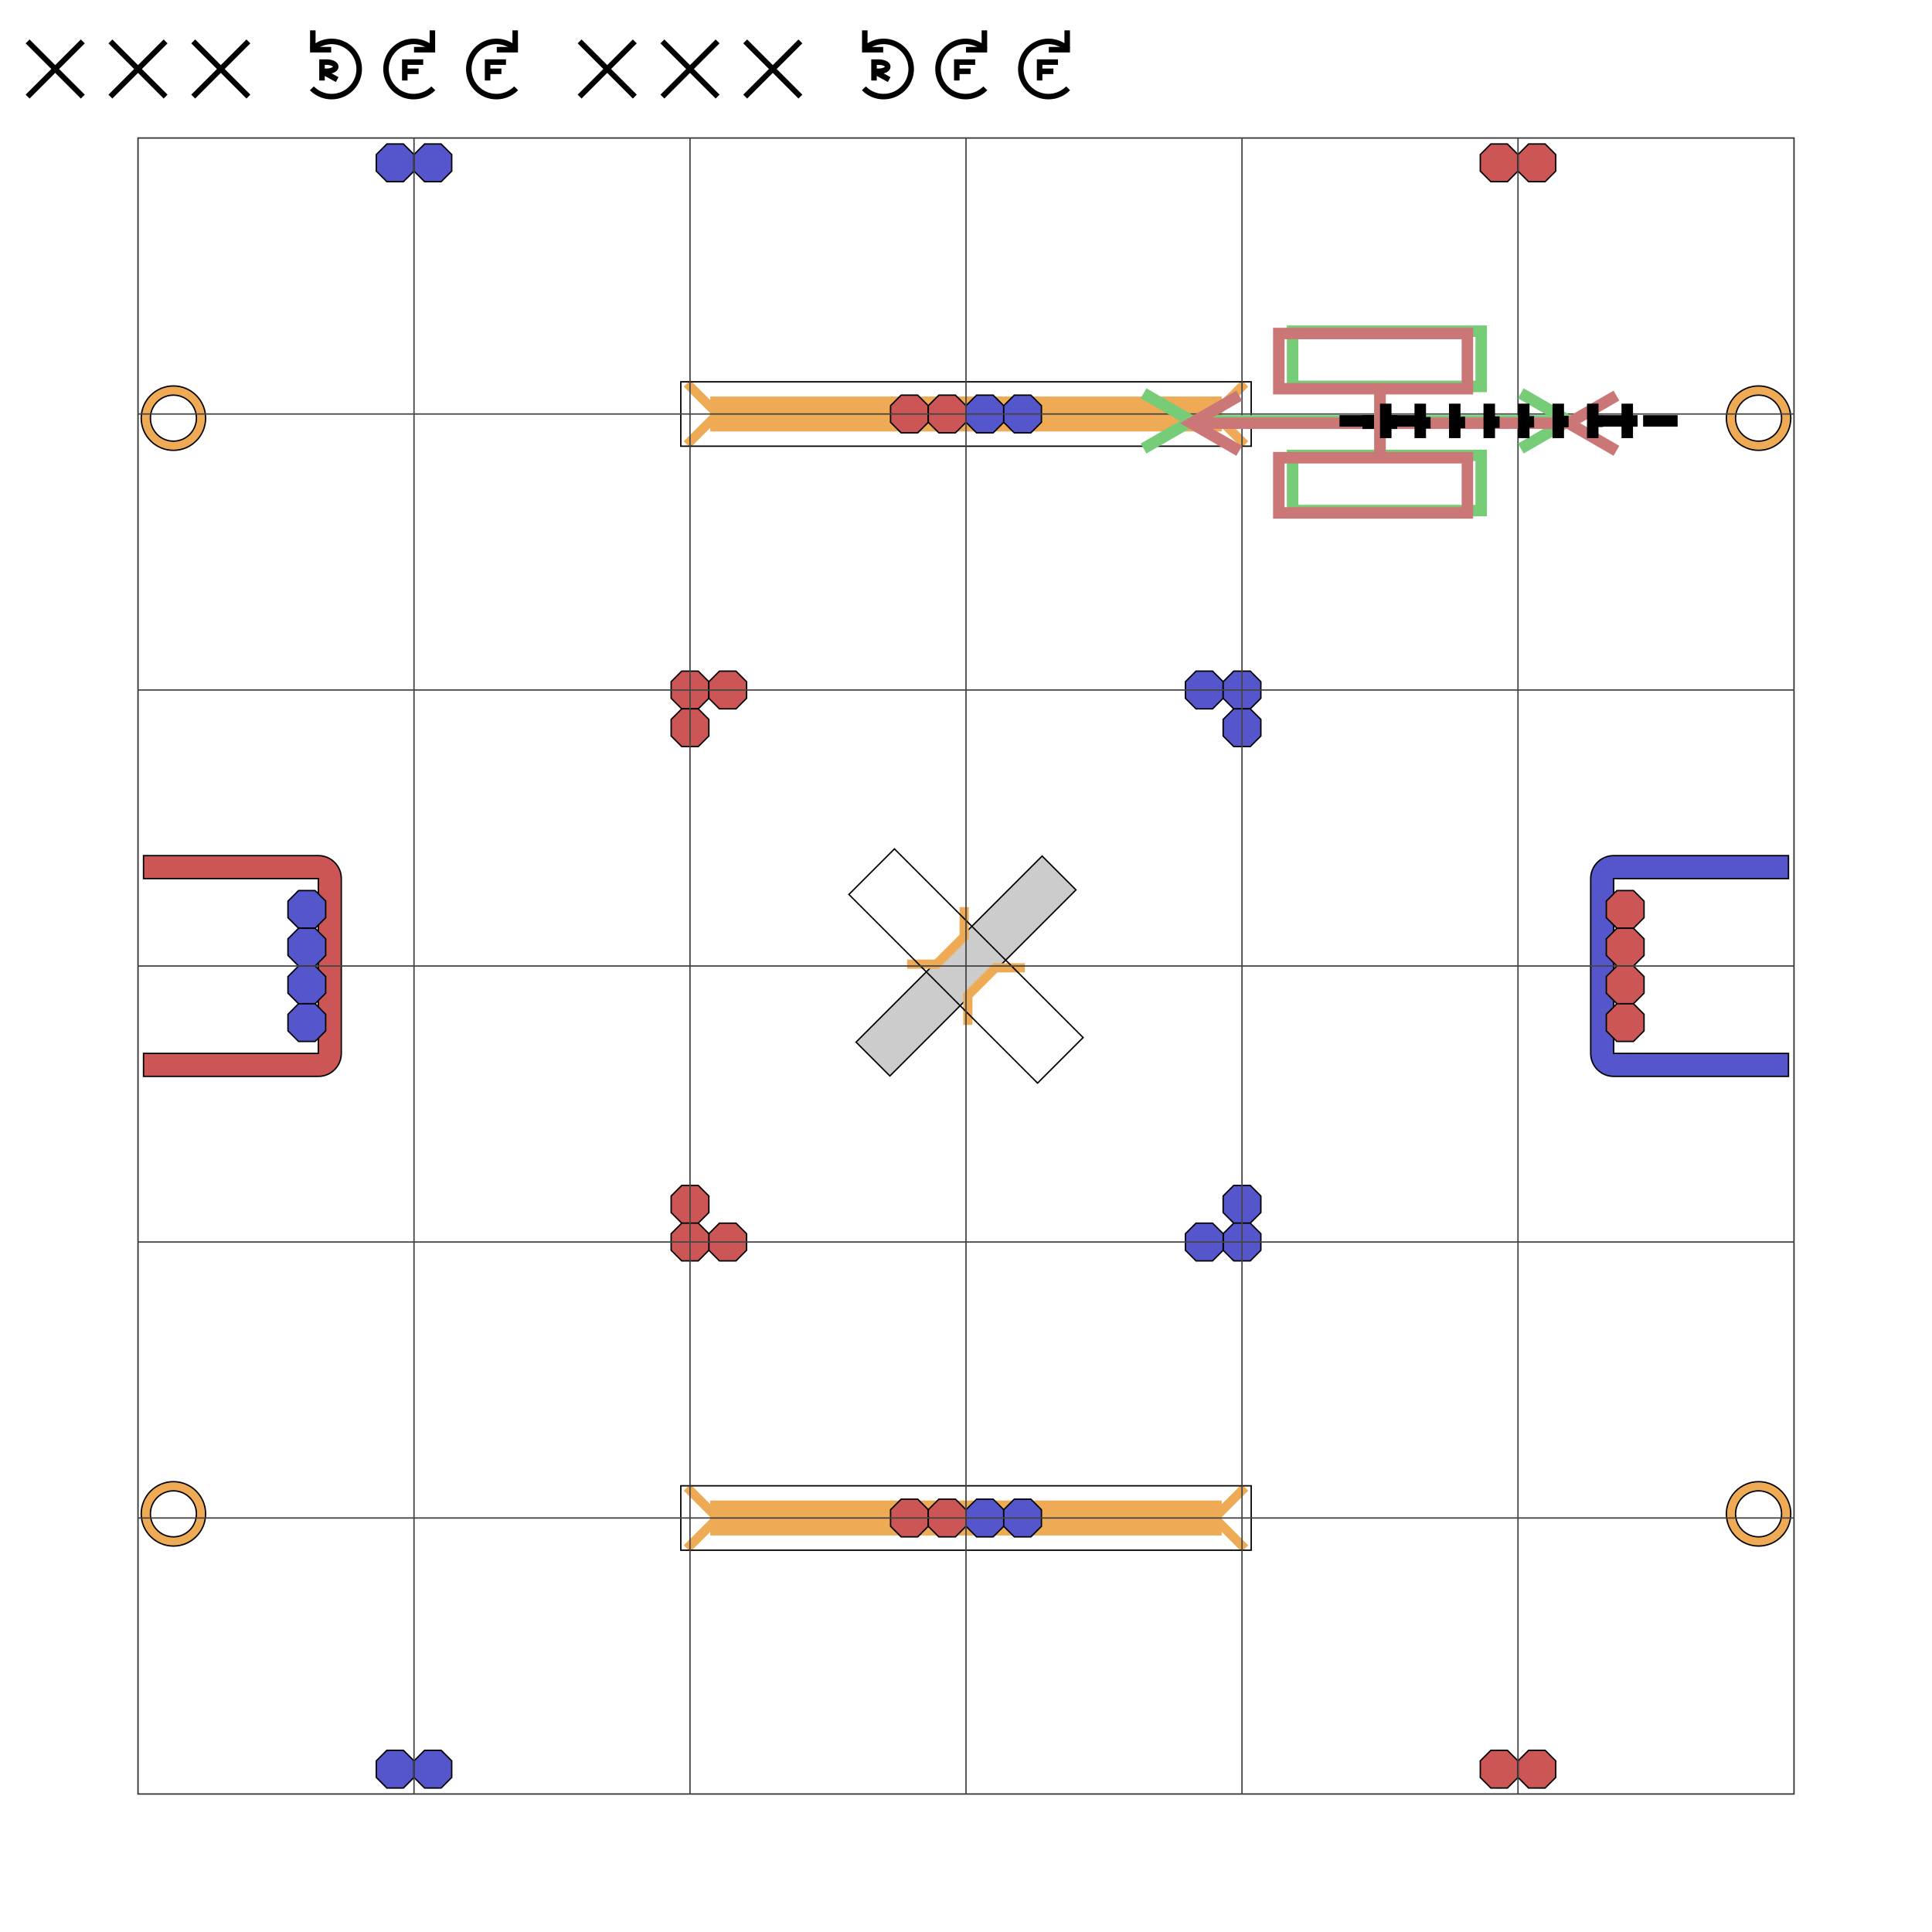
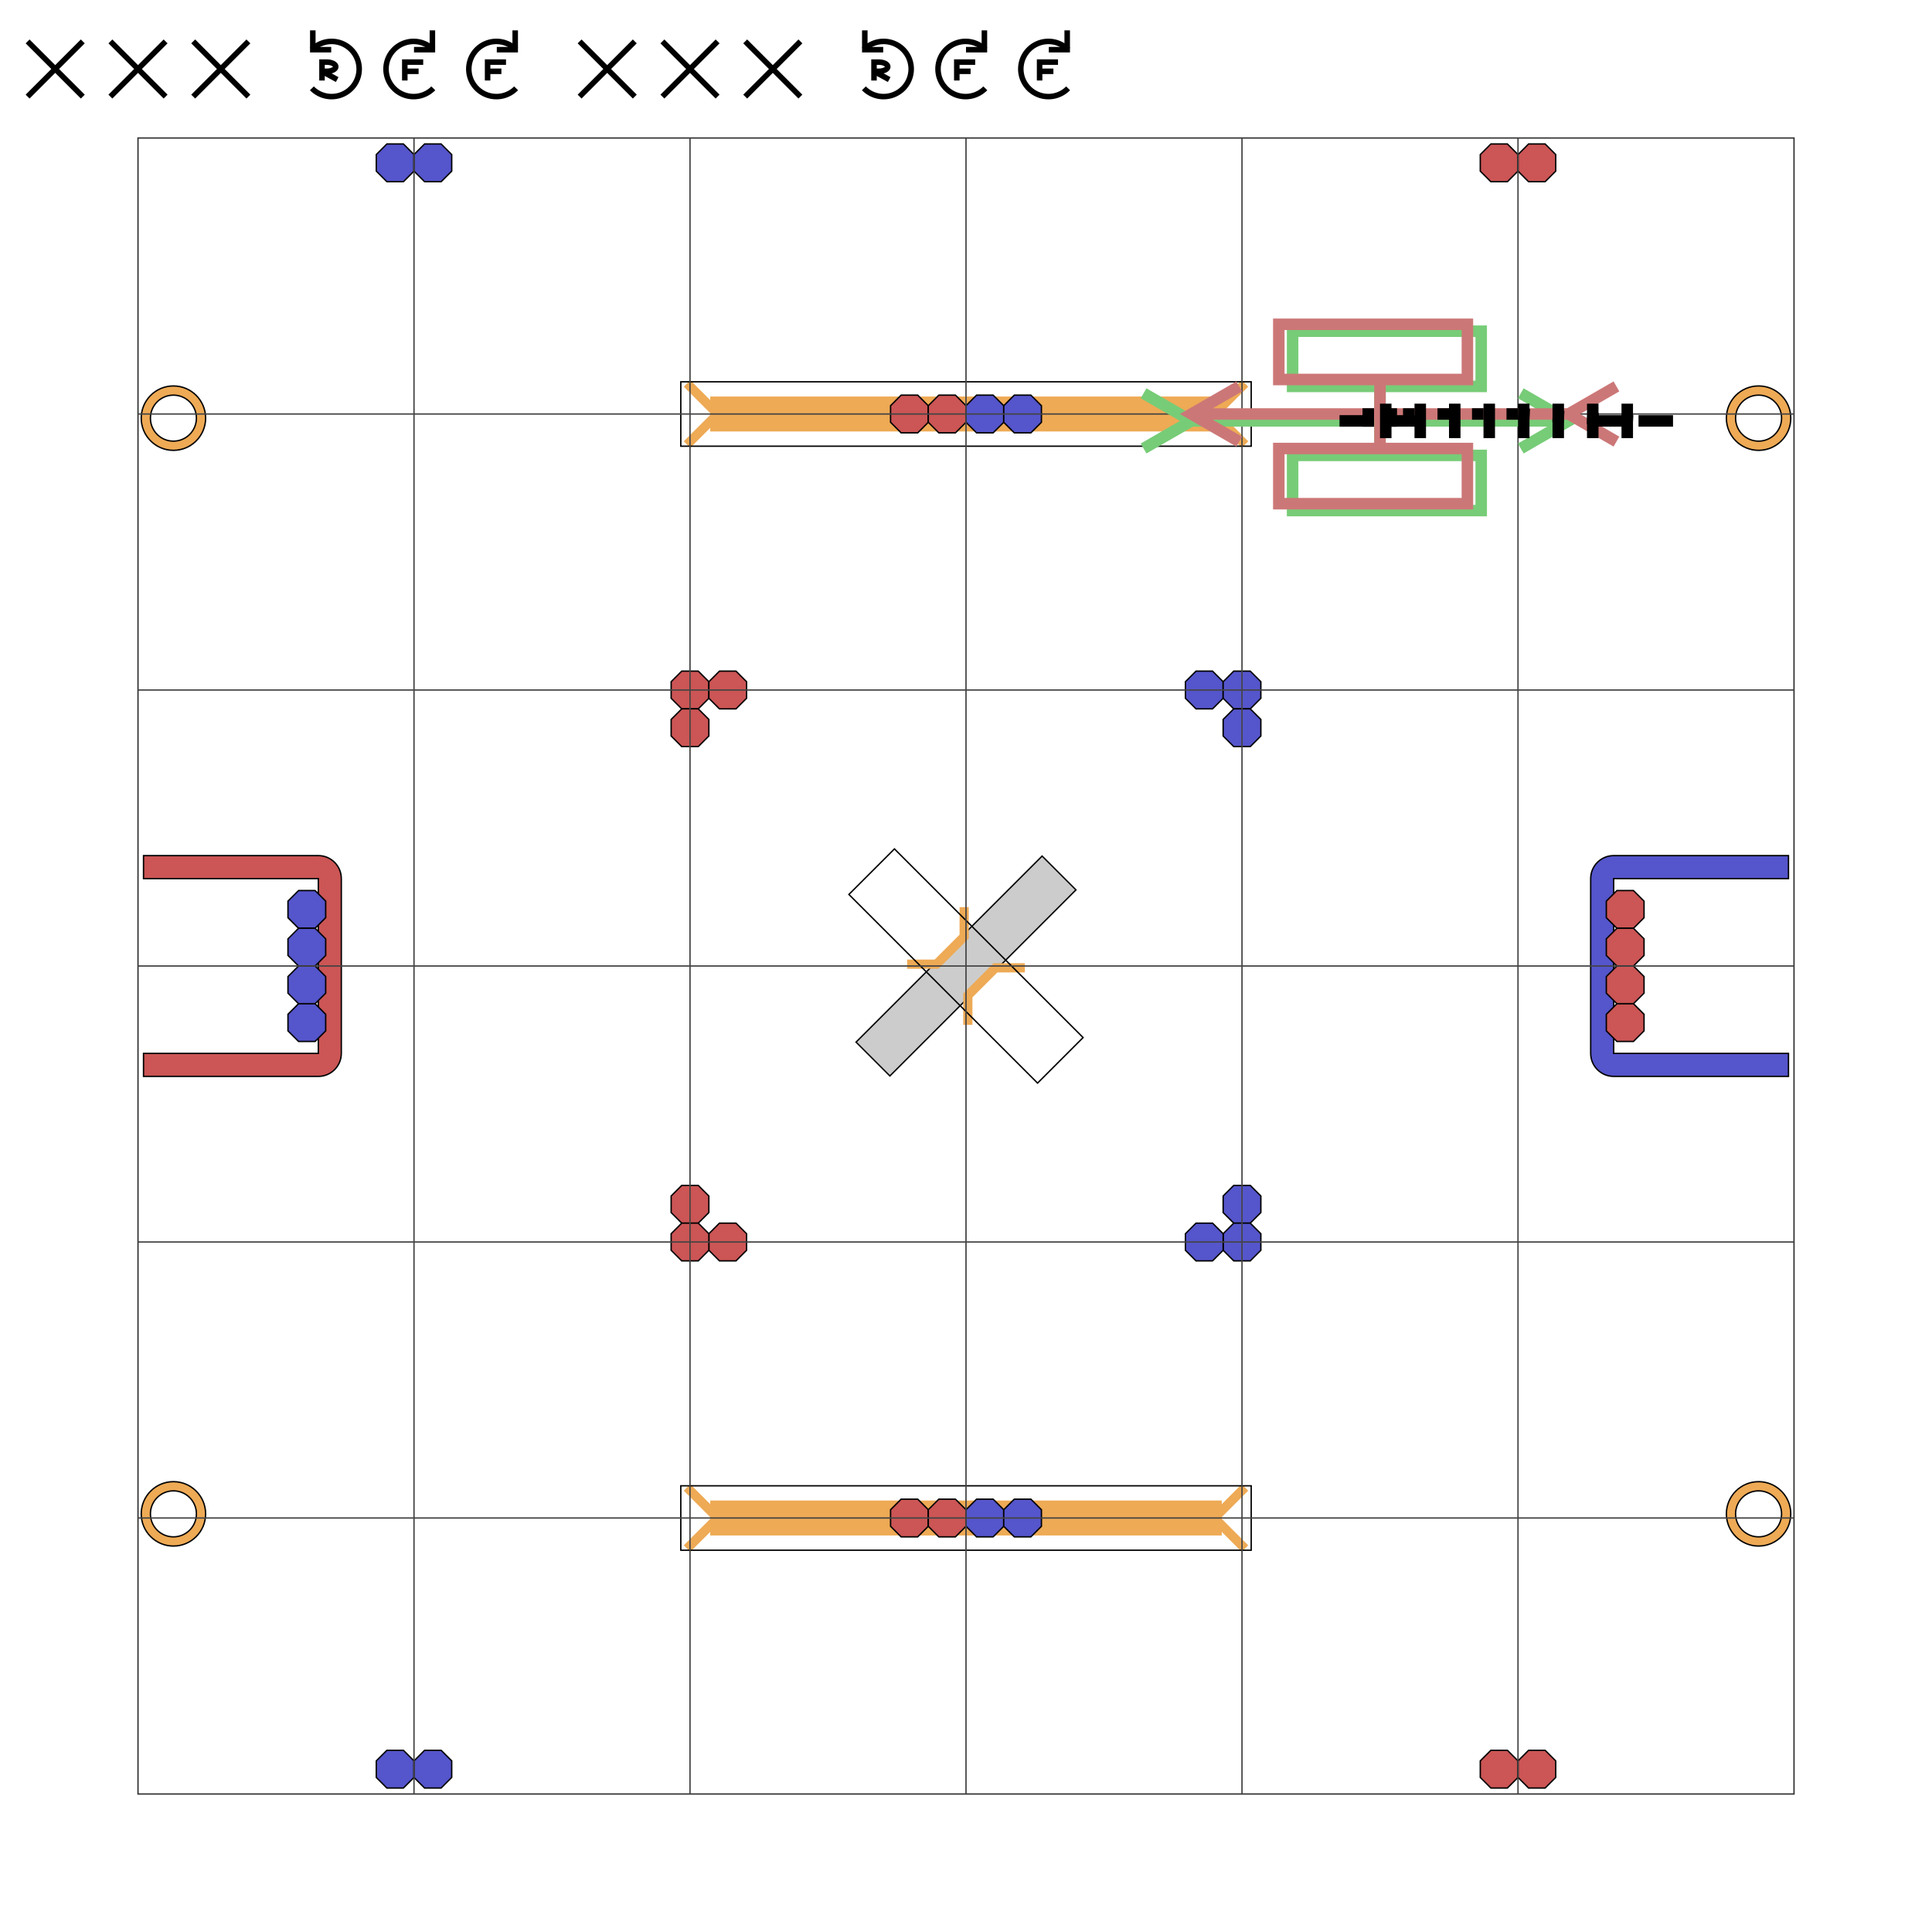
<svg xmlns="http://www.w3.org/2000/svg" version="1.1" width="600" height="600" viewBox="-2100 -2100 4200 4200">
  <g transform="scale(1, -1)">
    <rect x="-2100" y="-2100" width="4200" height="4200" fill="#ffffff" />
    <rect x="-1800" y="-1800" width="3600" height="3600" fill="none" stroke="#333333" stroke-width="3" />
    <path d="M -1788 240 l 380 0 a 50 50 0 0 0 50 -50 l 0 -380 a 50 50 0 0 0 -50 -50 l -380 0  l 0 50 l 380 0 l 0 380 l -380 0 z" fill="#cc5555" stroke="#000000" stroke-width="3" />
    <path d="M 1788 240 l -380 0 a 50 50 0 0 1 -50 -50 l 0 -380 a 50 50 0 0 1 50 -50 l 380 0  l 0 50 l -380 0 l 0 380 l 380 0 z" fill="#5555cc" stroke="#000000" stroke-width="3" />
    <rect x="-550" y="1200" width="20" height="94" transform="rotate(45, -540, 1200)" fill="#eeaa55" />
    <rect x="-550" y="1200" width="20" height="94" transform="rotate(135, -540, 1200)" fill="#eeaa55" />
    <rect x="530" y="1200" width="20" height="94" transform="rotate(-45, 540, 1200)" fill="#eeaa55" />
    <rect x="530" y="1200" width="20" height="94" transform="rotate(-135, 540, 1200)" fill="#eeaa55" />
    <rect x="-550" y="-1200" width="20" height="94" transform="rotate(45, -540, -1200)" fill="#eeaa55" />
    <rect x="-550" y="-1200" width="20" height="94" transform="rotate(135, -540, -1200)" fill="#eeaa55" />
    <rect x="530" y="-1200" width="20" height="94" transform="rotate(-45, 540, -1200)" fill="#eeaa55" />
    <rect x="530" y="-1200" width="20" height="94" transform="rotate(-135, 540, -1200)" fill="#eeaa55" />
    <rect x="-556" y="1162" width="1112" height="76" fill="#eeaa55" />
    <rect x="-620" y="1130" width="1240" height="140" fill="none" stroke="#000000" stroke-width="3" />
    <rect x="-556" y="-1238" width="1112" height="76" fill="#eeaa55" />
    <rect x="-620" y="-1270" width="1240" height="140" fill="none" stroke="#000000" stroke-width="3" />
    <rect x="-286" y="-52" width="572" height="104" transform="rotate(45)" fill="#cccccc" stroke="#000000" stroke-width="3" />
    <polyline points="-128,4 -64,4 -4,64 -4,128" fill="none" stroke="#eeaa55" stroke-width="20" />
    <polyline points="128,-4 64,-4 4,-64 4,-128" fill="none" stroke="#eeaa55" stroke-width="20" />
    <rect x="-290" y="-70" width="580" height="140" transform="rotate(-45)" fill="none" stroke="#000000" stroke-width="3" />
    <path d="M 1118,1728 l 0 36 l 23 23 l 36 0 l 23 -23 l  0 -36 l -23 -23 l -36 0 l -23 23 z" fill="#cc5555" stroke="#000000" stroke-width="3" fill-rule="evenodd" />
    <path d="M 1200,1728 l 0 36 l 23 23 l 36 0 l 23 -23 l  0 -36 l -23 -23 l -36 0 l -23 23 z" fill="#cc5555" stroke="#000000" stroke-width="3" fill-rule="evenodd" />
    <path d="M -164,1182 l 0 36 l 23 23 l 36 0 l 23 -23 l  0 -36 l -23 -23 l -36 0 l -23 23 z" fill="#cc5555" stroke="#000000" stroke-width="3" fill-rule="evenodd" />
    <path d="M -82,1182 l 0 36 l 23 23 l 36 0 l 23 -23 l  0 -36 l -23 -23 l -36 0 l -23 23 z" fill="#cc5555" stroke="#000000" stroke-width="3" fill-rule="evenodd" />
    <path d="M -641,582 l 0 36 l 23 23 l 36 0 l 23 -23 l  0 -36 l -23 -23 l -36 0 l -23 23 z" fill="#cc5555" stroke="#000000" stroke-width="3" fill-rule="evenodd" />
    <path d="M -559,582 l 0 36 l 23 23 l 36 0 l 23 -23 l  0 -36 l -23 -23 l -36 0 l -23 23 z" fill="#cc5555" stroke="#000000" stroke-width="3" fill-rule="evenodd" />
    <path d="M -641,500 l 0 36 l 23 23 l 36 0 l 23 -23 l  0 -36 l -23 -23 l -36 0 l -23 23 z" fill="#cc5555" stroke="#000000" stroke-width="3" fill-rule="evenodd" />
    <path d="M 1392,105 l 0 36 l 23 23 l 36 0 l 23 -23 l  0 -36 l -23 -23 l -36 0 l -23 23 z" fill="#cc5555" stroke="#000000" stroke-width="3" fill-rule="evenodd" />
    <path d="M 1392,23 l 0 36 l 23 23 l 36 0 l 23 -23 l  0 -36 l -23 -23 l -36 0 l -23 23 z" fill="#cc5555" stroke="#000000" stroke-width="3" fill-rule="evenodd" />
    <path d="M 1392,-59 l 0 36 l 23 23 l 36 0 l 23 -23 l  0 -36 l -23 -23 l -36 0 l -23 23 z" fill="#cc5555" stroke="#000000" stroke-width="3" fill-rule="evenodd" />
    <path d="M 1392,-141 l 0 36 l 23 23 l 36 0 l 23 -23 l  0 -36 l -23 -23 l -36 0 l -23 23 z" fill="#cc5555" stroke="#000000" stroke-width="3" fill-rule="evenodd" />
    <path d="M -641,-536 l 0 36 l 23 23 l 36 0 l 23 -23 l  0 -36 l -23 -23 l -36 0 l -23 23 z" fill="#cc5555" stroke="#000000" stroke-width="3" fill-rule="evenodd" />
    <path d="M -559,-618 l 0 36 l 23 23 l 36 0 l 23 -23 l  0 -36 l -23 -23 l -36 0 l -23 23 z" fill="#cc5555" stroke="#000000" stroke-width="3" fill-rule="evenodd" />
    <path d="M -641,-618 l 0 36 l 23 23 l 36 0 l 23 -23 l  0 -36 l -23 -23 l -36 0 l -23 23 z" fill="#cc5555" stroke="#000000" stroke-width="3" fill-rule="evenodd" />
    <path d="M -164,-1218 l 0 36 l 23 23 l 36 0 l 23 -23 l  0 -36 l -23 -23 l -36 0 l -23 23 z" fill="#cc5555" stroke="#000000" stroke-width="3" fill-rule="evenodd" />
    <path d="M -82,-1218 l 0 36 l 23 23 l 36 0 l 23 -23 l  0 -36 l -23 -23 l -36 0 l -23 23 z" fill="#cc5555" stroke="#000000" stroke-width="3" fill-rule="evenodd" />
    <path d="M 1118,-1764 l 0 36 l 23 23 l 36 0 l 23 -23 l  0 -36 l -23 -23 l -36 0 l -23 23 z" fill="#cc5555" stroke="#000000" stroke-width="3" fill-rule="evenodd" />
    <path d="M 1200,-1764 l 0 36 l 23 23 l 36 0 l 23 -23 l  0 -36 l -23 -23 l -36 0 l -23 23 z" fill="#cc5555" stroke="#000000" stroke-width="3" fill-rule="evenodd" />
    <path d="M -1282,1728 l 0 36 l 23 23 l 36 0 l 23 -23 l  0 -36 l -23 -23 l -36 0 l -23 23 z" fill="#5555cc" stroke="#000000" stroke-width="3" fill-rule="evenodd" />
    <path d="M -1200,1728 l 0 36 l 23 23 l 36 0 l 23 -23 l  0 -36 l -23 -23 l -36 0 l -23 23 z" fill="#5555cc" stroke="#000000" stroke-width="3" fill-rule="evenodd" />
    <path d="M 0,1182 l 0 36 l 23 23 l 36 0 l 23 -23 l  0 -36 l -23 -23 l -36 0 l -23 23 z" fill="#5555cc" stroke="#000000" stroke-width="3" fill-rule="evenodd" />
    <path d="M 82,1182 l 0 36 l 23 23 l 36 0 l 23 -23 l  0 -36 l -23 -23 l -36 0 l -23 23 z" fill="#5555cc" stroke="#000000" stroke-width="3" fill-rule="evenodd" />
    <path d="M 477,582 l 0 36 l 23 23 l 36 0 l 23 -23 l  0 -36 l -23 -23 l -36 0 l -23 23 z" fill="#5555cc" stroke="#000000" stroke-width="3" fill-rule="evenodd" />
    <path d="M 559,582 l 0 36 l 23 23 l 36 0 l 23 -23 l  0 -36 l -23 -23 l -36 0 l -23 23 z" fill="#5555cc" stroke="#000000" stroke-width="3" fill-rule="evenodd" />
    <path d="M 559,500 l 0 36 l 23 23 l 36 0 l 23 -23 l  0 -36 l -23 -23 l -36 0 l -23 23 z" fill="#5555cc" stroke="#000000" stroke-width="3" fill-rule="evenodd" />
    <path d="M -1474,105 l 0 36 l 23 23 l 36 0 l 23 -23 l  0 -36 l -23 -23 l -36 0 l -23 23 z" fill="#5555cc" stroke="#000000" stroke-width="3" fill-rule="evenodd" />
    <path d="M -1474,23 l 0 36 l 23 23 l 36 0 l 23 -23 l  0 -36 l -23 -23 l -36 0 l -23 23 z" fill="#5555cc" stroke="#000000" stroke-width="3" fill-rule="evenodd" />
    <path d="M -1474,-59 l 0 36 l 23 23 l 36 0 l 23 -23 l  0 -36 l -23 -23 l -36 0 l -23 23 z" fill="#5555cc" stroke="#000000" stroke-width="3" fill-rule="evenodd" />
    <path d="M -1474,-141 l 0 36 l 23 23 l 36 0 l 23 -23 l  0 -36 l -23 -23 l -36 0 l -23 23 z" fill="#5555cc" stroke="#000000" stroke-width="3" fill-rule="evenodd" />
    <path d="M 559,-536 l 0 36 l 23 23 l 36 0 l 23 -23 l  0 -36 l -23 -23 l -36 0 l -23 23 z" fill="#5555cc" stroke="#000000" stroke-width="3" fill-rule="evenodd" />
    <path d="M 559,-618 l 0 36 l 23 23 l 36 0 l 23 -23 l  0 -36 l -23 -23 l -36 0 l -23 23 z" fill="#5555cc" stroke="#000000" stroke-width="3" fill-rule="evenodd" />
    <path d="M 477,-618 l 0 36 l 23 23 l 36 0 l 23 -23 l  0 -36 l -23 -23 l -36 0 l -23 23 z" fill="#5555cc" stroke="#000000" stroke-width="3" fill-rule="evenodd" />
    <path d="M 0,-1218 l 0 36 l 23 23 l 36 0 l 23 -23 l  0 -36 l -23 -23 l -36 0 l -23 23 z" fill="#5555cc" stroke="#000000" stroke-width="3" fill-rule="evenodd" />
    <path d="M 82,-1218 l 0 36 l 23 23 l 36 0 l 23 -23 l  0 -36 l -23 -23 l -36 0 l -23 23 z" fill="#5555cc" stroke="#000000" stroke-width="3" fill-rule="evenodd" />
    <path d="M -1282,-1764 l 0 36 l 23 23 l 36 0 l 23 -23 l  0 -36 l -23 -23 l -36 0 l -23 23 z" fill="#5555cc" stroke="#000000" stroke-width="3" fill-rule="evenodd" />
    <path d="M -1200,-1764 l 0 36 l 23 23 l 36 0 l 23 -23 l  0 -36 l -23 -23 l -36 0 l -23 23 z" fill="#5555cc" stroke="#000000" stroke-width="3" fill-rule="evenodd" />
    <path d="M -1793,1191 a 70 70 0 0 0 140 0 a 70 70 0 0 0 -140 0 z m 20 0 a 50 50 0 0 0 100 0 a 50 50 0 0 0 -100 0 z" fill="#eeaa55" stroke="#000000" stroke-width="3" fill-rule="evenodd" />
    <path d="M 1653,1191 a 70 70 0 0 0 140 0 a 70 70 0 0 0 -140 0 z m 20 0 a 50 50 0 0 0 100 0 a 50 50 0 0 0 -100 0 z" fill="#eeaa55" stroke="#000000" stroke-width="3" fill-rule="evenodd" />
    <path d="M -1793,-1191 a 70 70 0 0 0 140 0 a 70 70 0 0 0 -140 0 z m 20 0 a 50 50 0 0 0 100 0 a 50 50 0 0 0 -100 0 z" fill="#eeaa55" stroke="#000000" stroke-width="3" fill-rule="evenodd" />
    <path d="M 1653,-1191 a 70 70 0 0 0 140 0 a 70 70 0 0 0 -140 0 z m 20 0 a 50 50 0 0 0 100 0 a 50 50 0 0 0 -100 0 z" fill="#eeaa55" stroke="#000000" stroke-width="3" fill-rule="evenodd" />
    <line x1="-1800" y1="-1200" x2="1800" y2="-1200" stroke="#444444" stroke-width="3" />
    <line x1="-1800" y1="-600" x2="1800" y2="-600" stroke="#444444" stroke-width="3" />
    <line x1="-1800" y1="0" x2="1800" y2="0" stroke="#444444" stroke-width="3" />
    <line x1="-1800" y1="600" x2="1800" y2="600" stroke="#444444" stroke-width="3" />
    <line x1="-1800" y1="1200" x2="1800" y2="1200" stroke="#444444" stroke-width="3" />
    <line x1="-1200" y1="-1800" x2="-1200" y2="1800" stroke="#444444" stroke-width="3" />
    <line x1="-600" y1="-1800" x2="-600" y2="1800" stroke="#444444" stroke-width="3" />
    <line x1="0" y1="-1800" x2="0" y2="1800" stroke="#444444" stroke-width="3" />
    <line x1="600" y1="-1800" x2="600" y2="1800" stroke="#444444" stroke-width="3" />
    <line x1="1200" y1="-1800" x2="1200" y2="1800" stroke="#444444" stroke-width="3" />
    <g transform="translate(900.0 1185.0)  rotate(-90)">
      <rect x="-195" y="-190" width="120" height="410" fill="none" stroke="#77cc77" stroke-width="25" />
      <rect x="75" y="-190" width="120" height="410" fill="none" stroke="#77cc77" stroke-width="25" />
      <line x1="-75" y1="0" x2="75" y2="0" stroke="#77cc77" stroke-width="25" />
      <line x1="0" y1="-410" x2="0" y2="410" stroke="#77cc77" stroke-width="25" />
      <polyline points="-60,306 0,410 60,306" fill="none" stroke="#77cc77" stroke-width="25" />
      <polyline points="-60,-514 0,-410 60,-514" fill="none" stroke="#77cc77" stroke-width="25" />
    </g>
-     <g transform="translate(900 1180)  rotate(-270)">
+     <g transform="translate(900 1200)  rotate(-270)">
      <rect x="-195" y="-190" width="120" height="410" fill="none" stroke="#cc7777" stroke-width="25" />
      <rect x="75" y="-190" width="120" height="410" fill="none" stroke="#cc7777" stroke-width="25" />
      <line x1="-75" y1="0" x2="75" y2="0" stroke="#cc7777" stroke-width="25" />
      <line x1="0" y1="-410" x2="0" y2="410" stroke="#cc7777" stroke-width="25" />
      <polyline points="-60,306 0,410 60,306" fill="none" stroke="#cc7777" stroke-width="25" />
      <polyline points="-60,-514 0,-410 60,-514" fill="none" stroke="#cc7777" stroke-width="25" />
    </g>
    <line x1="862.0" y1="1185.0" x2="937.0" y2="1185.0" stroke="#000000" stroke-width="25" stroke-dasharray="25,25">
      <animateTransform attributeName="transform" type="rotate" to="360 900.0 1185.0" dur="2000ms" repeatCount="indefinite" from="0 900.0 1185.0" />
    </line>
    <line x1="862.0" y1="1185.0" x2="937.0" y2="1185.0" stroke="#000000" stroke-width="25" stroke-dasharray="25,25">
      <animateTransform attributeName="transform" type="rotate" to="360 900.0 1185.0" dur="2000ms" repeatCount="indefinite" from="0 900.0 1185.0" />
    </line>
    <line x1="812.0" y1="1185.0" x2="987.0" y2="1185.0" stroke="#000000" stroke-width="25" stroke-dasharray="75,25">
      <animateTransform attributeName="transform" type="rotate" to="360 900.0 1185.0" dur="2000ms" repeatCount="indefinite" from="0 900.0 1185.0" />
    </line>
-     <polyline points="900.0,1185.0 1460,1185" fill="none" stroke="#000000" stroke-width="75" stroke-dasharray="25,50" stroke-linejoin="round" stroke-dashoffset="0">
+     <polyline points="900.0,1185.0 1450,1185" fill="none" stroke="#000000" stroke-width="75" stroke-dasharray="25,50" stroke-linejoin="round" stroke-dashoffset="0">
      <animate attributeName="stroke-dashoffset" values="75;0" dur="1000ms" repeatCount="indefinite" />
    </polyline>
-     <line x1="1372" y1="1185" x2="1547" y2="1185" stroke="#000000" stroke-width="25" stroke-dasharray="75,25">
-       <animateTransform attributeName="transform" type="rotate" to="360 1460 1185" dur="2000ms" repeatCount="indefinite" from="0 1460 1185" />
+     <line x1="1362" y1="1185" x2="1537" y2="1185" stroke="#000000" stroke-width="25" stroke-dasharray="75,25">
+       <animateTransform attributeName="transform" type="rotate" to="360 1450 1185" dur="2000ms" repeatCount="indefinite" from="0 1450 1185" />
    </line>
-     <polyline points="1460,1185 900,1180" fill="none" stroke="#000000" stroke-width="25" stroke-dasharray="25,50" stroke-linejoin="round" stroke-dashoffset="0">
+     <polyline points="1450,1185 1200,1200" fill="none" stroke="#000000" stroke-width="25" stroke-dasharray="25,50" stroke-linejoin="round" stroke-dashoffset="0">
      <animate attributeName="stroke-dashoffset" values="75;0" dur="1000ms" repeatCount="indefinite" />
    </polyline>
-     <line x1="862" y1="1180" x2="937" y2="1180" stroke="#000000" stroke-width="25" stroke-dasharray="25,25">
-       <animateTransform attributeName="transform" type="rotate" to="360 900 1180" dur="2000ms" repeatCount="indefinite" from="0 900 1180" />
-     </line>
-     <line x1="862" y1="1180" x2="937" y2="1180" stroke="#000000" stroke-width="25" stroke-dasharray="25,25">
-       <animateTransform attributeName="transform" type="rotate" to="360 900 1180" dur="2000ms" repeatCount="indefinite" from="0 900 1180" />
+     <polyline points="1200,1200 900,1200" fill="none" stroke="#000000" stroke-width="25" stroke-dasharray="25,50" stroke-linejoin="round" stroke-dashoffset="0">
+       <animate attributeName="stroke-dashoffset" values="75;0" dur="1000ms" repeatCount="indefinite" />
+     </polyline>
+     <line x1="862" y1="1200" x2="937" y2="1200" stroke="#000000" stroke-width="25" stroke-dasharray="25,25">
+       <animateTransform attributeName="transform" type="rotate" to="360 900 1200" dur="2000ms" repeatCount="indefinite" from="0 900 1200" />
    </line>
    <line x1="-2040" y1="1890" x2="-1920" y2="2010" stroke="#000000" stroke-width="12" />
    <line x1="-2040" y1="2010" x2="-1920" y2="1890" stroke="#000000" stroke-width="12" />
    <line x1="-1860" y1="1890" x2="-1740" y2="2010" stroke="#000000" stroke-width="12" />
    <line x1="-1860" y1="2010" x2="-1740" y2="1890" stroke="#000000" stroke-width="12" />
    <line x1="-1680" y1="1890" x2="-1560" y2="2010" stroke="#000000" stroke-width="12" />
    <line x1="-1680" y1="2010" x2="-1560" y2="1890" stroke="#000000" stroke-width="12" />
    <path d="M -1422,1908 a 60 60 0 1 1 0 84" fill="none" stroke="#000000" stroke-width="12" />
    <path d="M -1380 1992 l -40 0 l 0 42" fill="none" stroke="#000000" stroke-width="12" />
    <path d="M -1400 1925 l 0 40 l 10 0 a 20 10 0 0 0 0 -20 l -10 0 l 33 -18" fill="none" stroke="#000000" stroke-width="12" />
    <path d="M -1158,1908 a 60 60 0 1 0 0 84" fill="none" stroke="#000000" stroke-width="12" />
    <path d="M -1200 1992 l 40 0 l 0 42" fill="none" stroke="#000000" stroke-width="12" />
    <path d="M -1180,1965 l -40 0 l 0 -40 m 0 20 l 30 0" fill="none" stroke="#000000" stroke-width="12" />
    <path d="M -978,1908 a 60 60 0 1 0 0 84" fill="none" stroke="#000000" stroke-width="12" />
    <path d="M -1020 1992 l 40 0 l 0 42" fill="none" stroke="#000000" stroke-width="12" />
    <path d="M -1000,1965 l -40 0 l 0 -40 m 0 20 l 30 0" fill="none" stroke="#000000" stroke-width="12" />
    <line x1="-840" y1="1890" x2="-720" y2="2010" stroke="#000000" stroke-width="12" />
    <line x1="-840" y1="2010" x2="-720" y2="1890" stroke="#000000" stroke-width="12" />
    <line x1="-660" y1="1890" x2="-540" y2="2010" stroke="#000000" stroke-width="12" />
    <line x1="-660" y1="2010" x2="-540" y2="1890" stroke="#000000" stroke-width="12" />
    <line x1="-480" y1="1890" x2="-360" y2="2010" stroke="#000000" stroke-width="12" />
    <line x1="-480" y1="2010" x2="-360" y2="1890" stroke="#000000" stroke-width="12" />
    <path d="M -222,1908 a 60 60 0 1 1 0 84" fill="none" stroke="#000000" stroke-width="12" />
    <path d="M -180 1992 l -40 0 l 0 42" fill="none" stroke="#000000" stroke-width="12" />
    <path d="M -200 1925 l 0 40 l 10 0 a 20 10 0 0 0 0 -20 l -10 0 l 33 -18" fill="none" stroke="#000000" stroke-width="12" />
    <path d="M 42,1908 a 60 60 0 1 0 0 84" fill="none" stroke="#000000" stroke-width="12" />
    <path d="M 0 1992 l 40 0 l 0 42" fill="none" stroke="#000000" stroke-width="12" />
    <path d="M 20,1965 l -40 0 l 0 -40 m 0 20 l 30 0" fill="none" stroke="#000000" stroke-width="12" />
    <path d="M 222,1908 a 60 60 0 1 0 0 84" fill="none" stroke="#000000" stroke-width="12" />
    <path d="M 180 1992 l 40 0 l 0 42" fill="none" stroke="#000000" stroke-width="12" />
    <path d="M 200,1965 l -40 0 l 0 -40 m 0 20 l 30 0" fill="none" stroke="#000000" stroke-width="12" />
  </g>
</svg>
